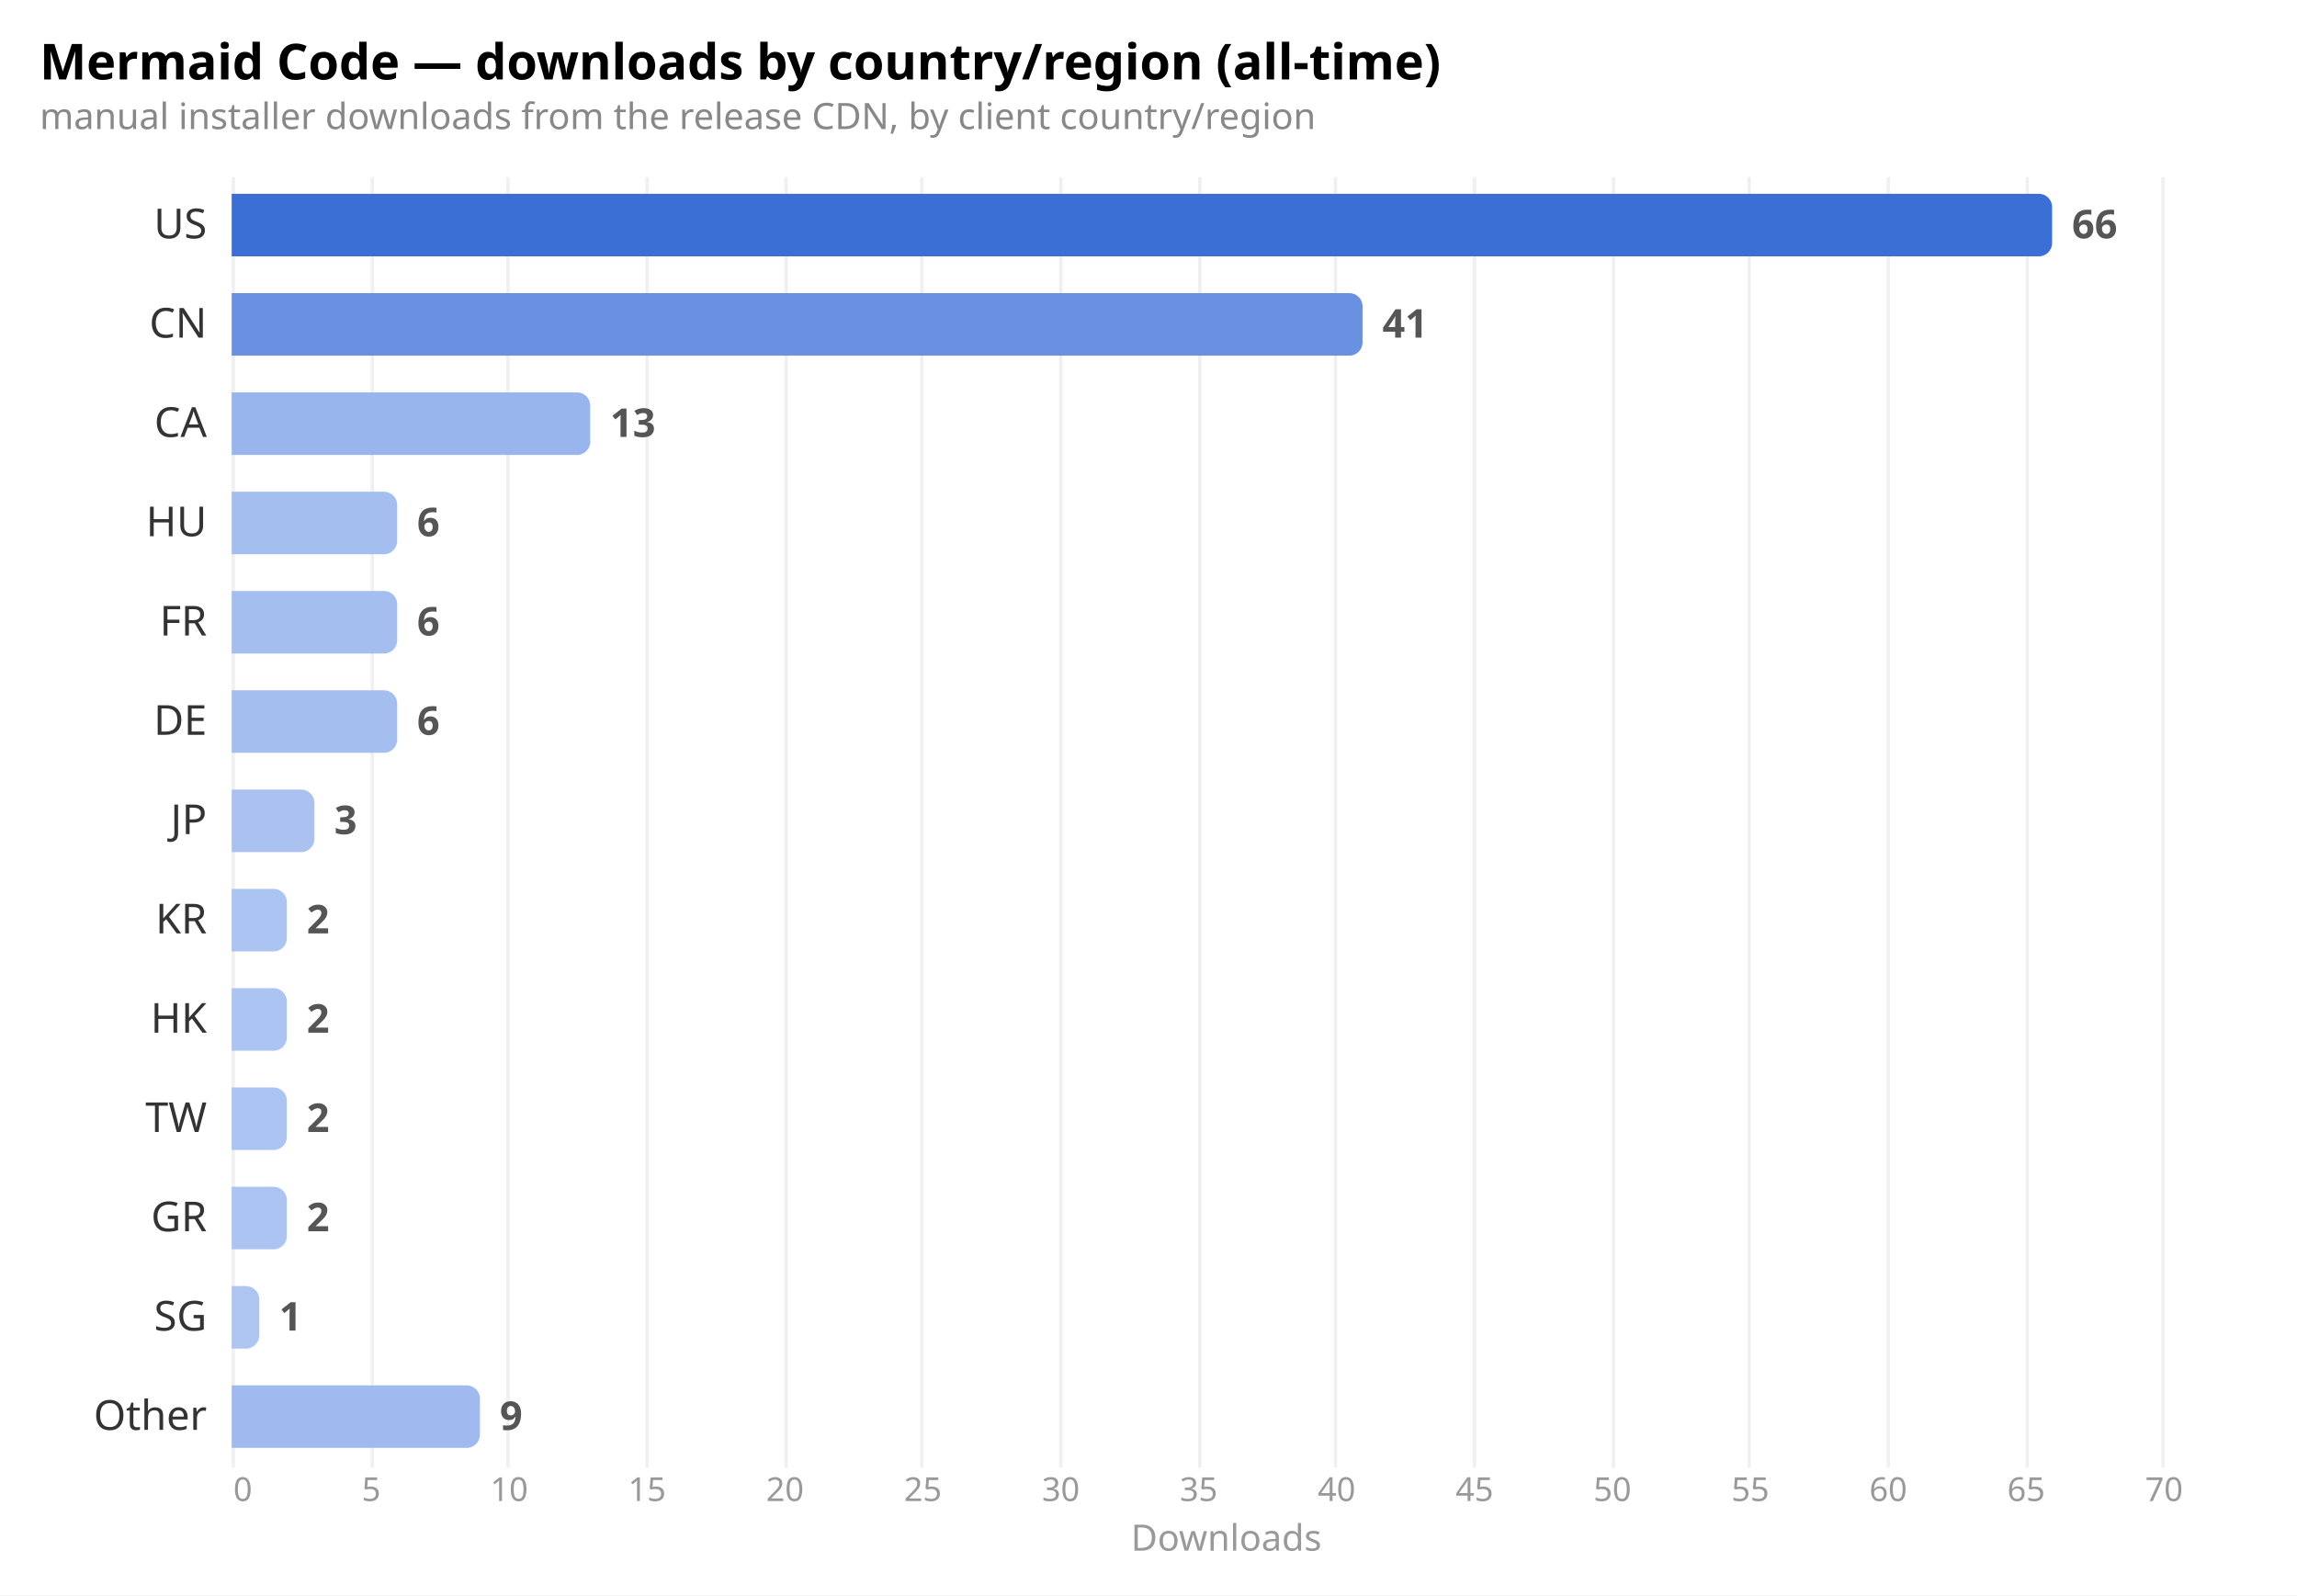
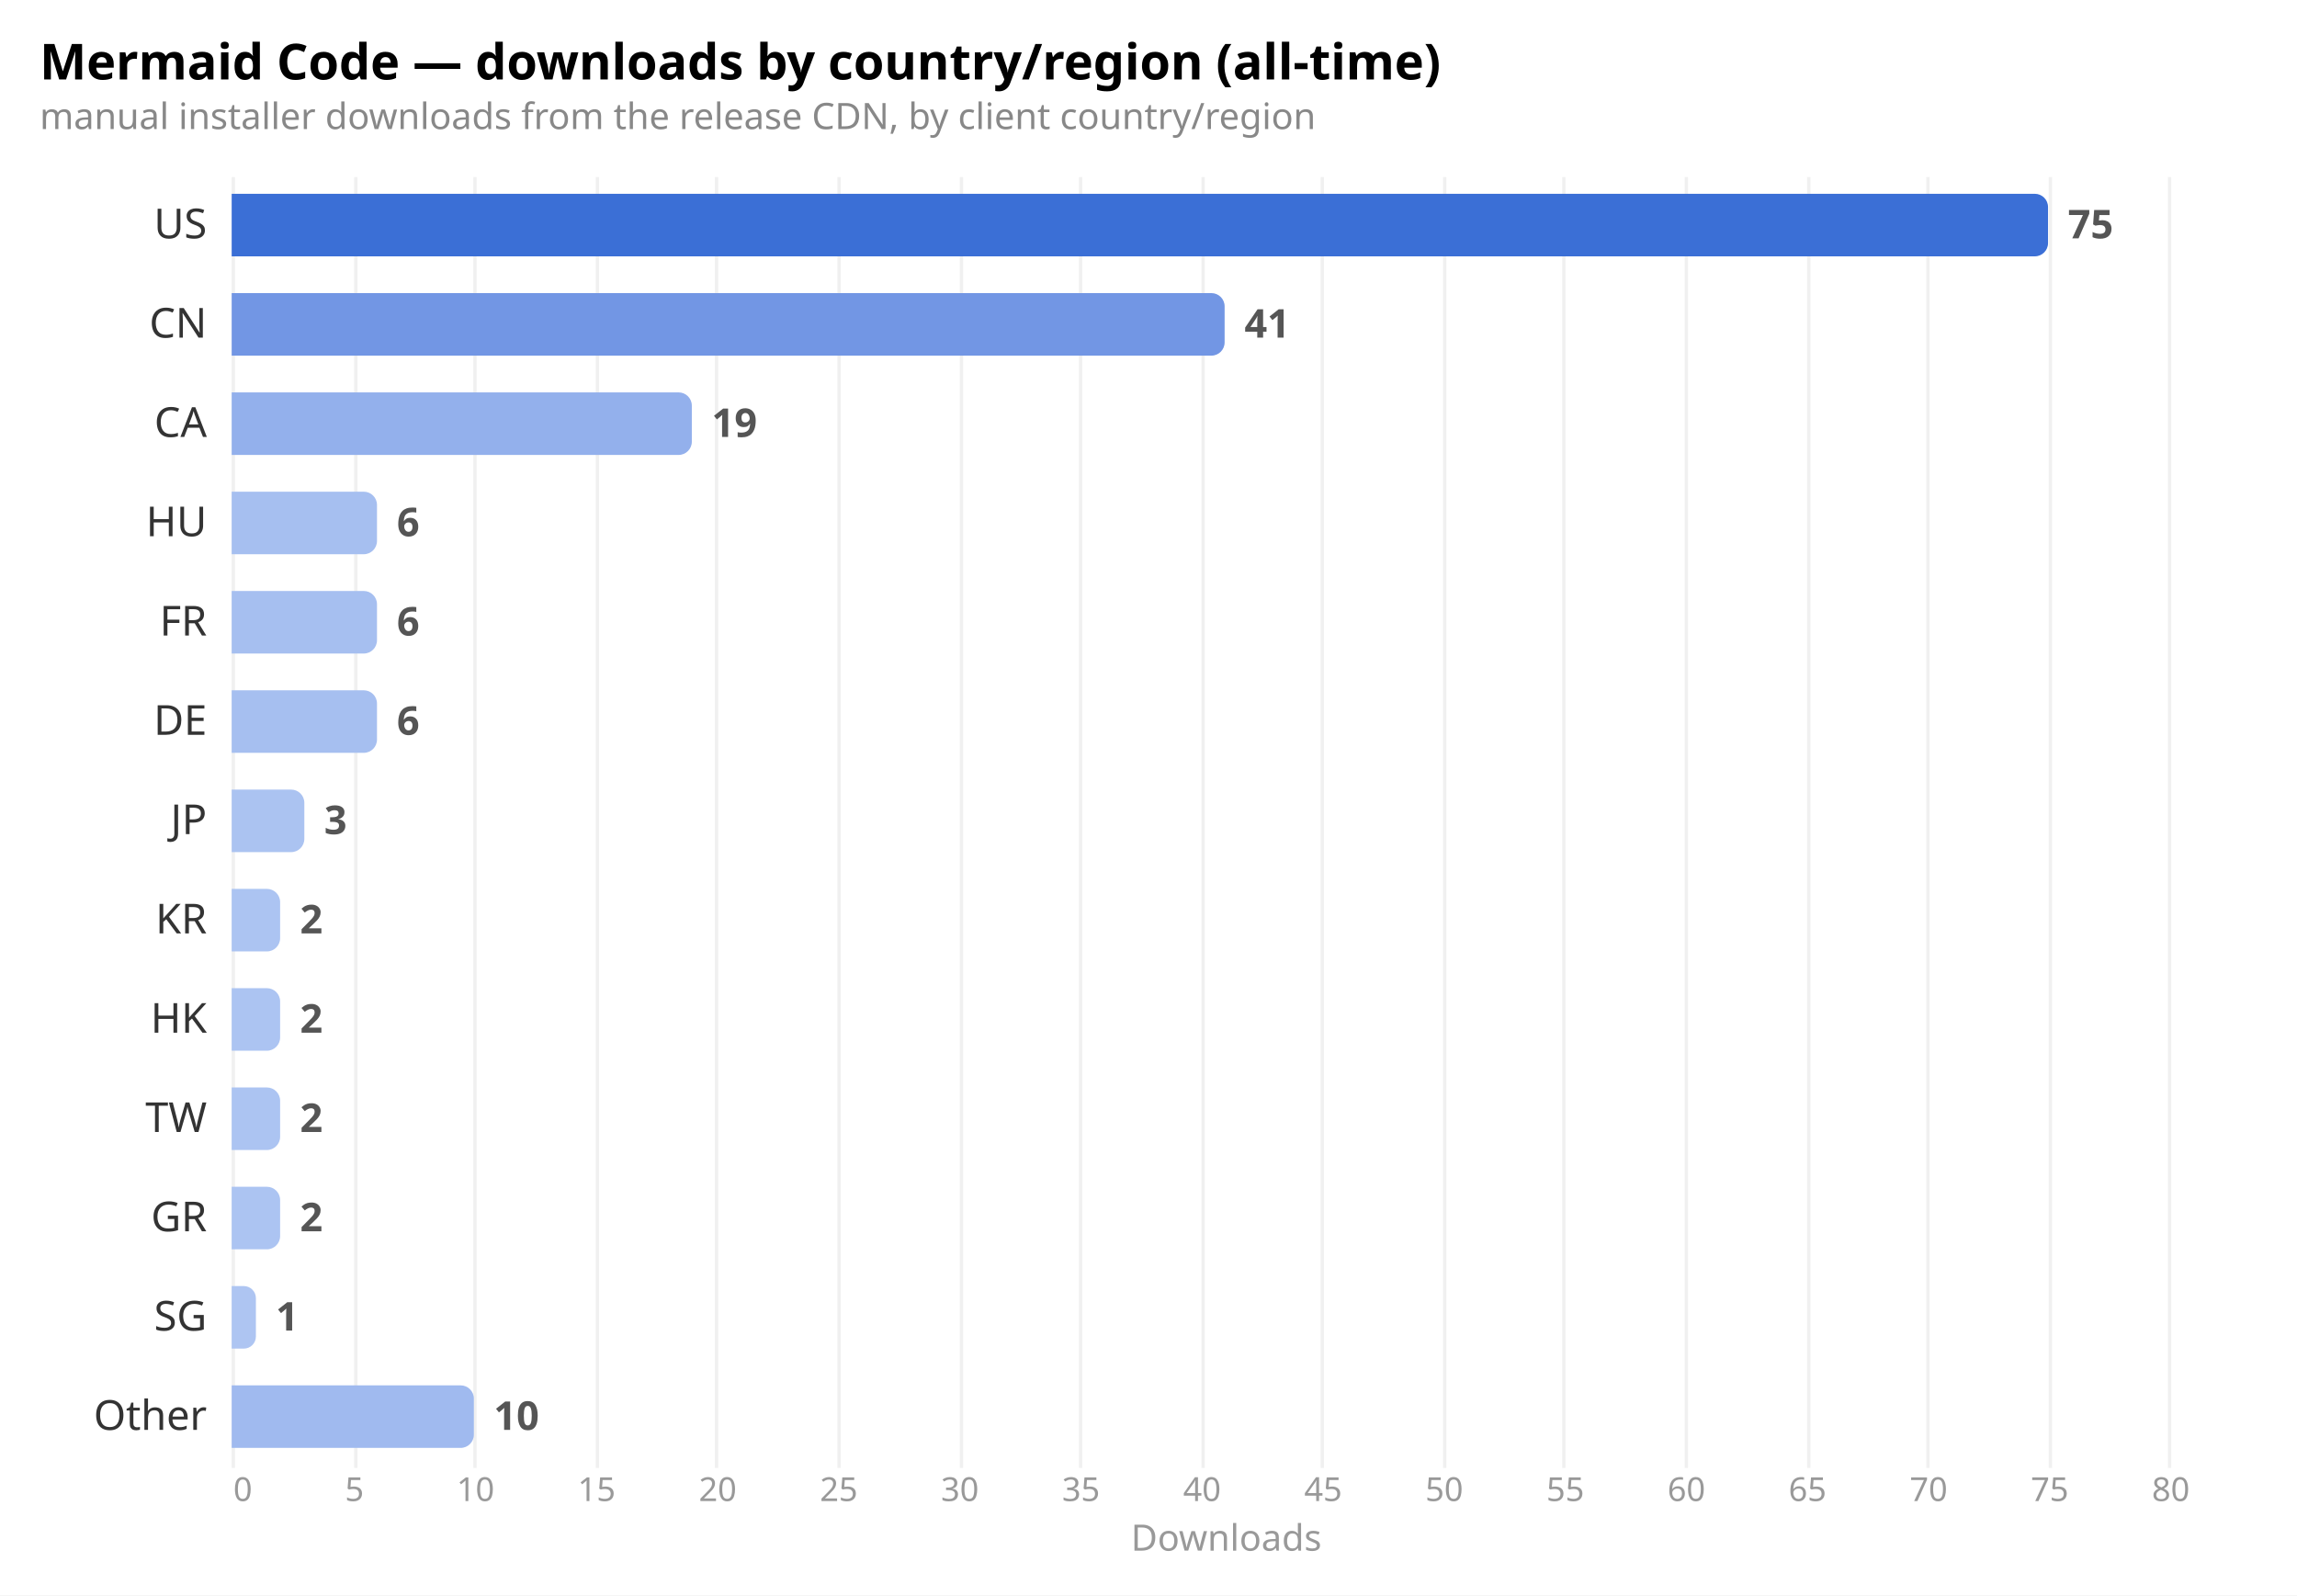
<svg xmlns="http://www.w3.org/2000/svg" version="1.1" class="marks" width="694" height="482" viewBox="0 0 694 482">
  <rect width="694" height="482" fill="white" />
  <g fill="none" stroke-miterlimit="4" transform="translate(70,53)">
    <g class="mark-group role-frame root" role="graphics-object" aria-roledescription="group mark container">
      <g transform="translate(0,0)">
        <path class="background" aria-hidden="true" d="M0,0h600v390h-600Z" />
        <g>
          <g class="mark-group role-axis" aria-hidden="true">
            <g transform="translate(0.5,390.5)">
              <path class="background" aria-hidden="true" d="M0,0h0v0h0Z" pointer-events="none" />
              <g>
                <g class="mark-rule role-axis-grid" pointer-events="none">
                  <line transform="translate(0,0)" x2="0" y2="-390" stroke="#f0f0f0" stroke-width="1" opacity="1" />
-                   <line transform="translate(42,0)" x2="0" y2="-390" stroke="#f0f0f0" stroke-width="1" opacity="1" />
-                   <line transform="translate(83,0)" x2="0" y2="-390" stroke="#f0f0f0" stroke-width="1" opacity="1" />
-                   <line transform="translate(125,0)" x2="0" y2="-390" stroke="#f0f0f0" stroke-width="1" opacity="1" />
-                   <line transform="translate(167,0)" x2="0" y2="-390" stroke="#f0f0f0" stroke-width="1" opacity="1" />
-                   <line transform="translate(208,0)" x2="0" y2="-390" stroke="#f0f0f0" stroke-width="1" opacity="1" />
-                   <line transform="translate(250,0)" x2="0" y2="-390" stroke="#f0f0f0" stroke-width="1" opacity="1" />
-                   <line transform="translate(292,0)" x2="0" y2="-390" stroke="#f0f0f0" stroke-width="1" opacity="1" />
-                   <line transform="translate(333,0)" x2="0" y2="-390" stroke="#f0f0f0" stroke-width="1" opacity="1" />
-                   <line transform="translate(375,0)" x2="0" y2="-390" stroke="#f0f0f0" stroke-width="1" opacity="1" />
-                   <line transform="translate(417,0)" x2="0" y2="-390" stroke="#f0f0f0" stroke-width="1" opacity="1" />
-                   <line transform="translate(458,0)" x2="0" y2="-390" stroke="#f0f0f0" stroke-width="1" opacity="1" />
-                   <line transform="translate(500,0)" x2="0" y2="-390" stroke="#f0f0f0" stroke-width="1" opacity="1" />
-                   <line transform="translate(542,0)" x2="0" y2="-390" stroke="#f0f0f0" stroke-width="1" opacity="1" />
-                   <line transform="translate(583,0)" x2="0" y2="-390" stroke="#f0f0f0" stroke-width="1" opacity="1" />
+                   <line transform="translate(37,0)" x2="0" y2="-390" stroke="#f0f0f0" stroke-width="1" opacity="1" />
+                   <line transform="translate(73,0)" x2="0" y2="-390" stroke="#f0f0f0" stroke-width="1" opacity="1" />
+                   <line transform="translate(110,0)" x2="0" y2="-390" stroke="#f0f0f0" stroke-width="1" opacity="1" />
+                   <line transform="translate(146,0)" x2="0" y2="-390" stroke="#f0f0f0" stroke-width="1" opacity="1" />
+                   <line transform="translate(183,0)" x2="0" y2="-390" stroke="#f0f0f0" stroke-width="1" opacity="1" />
+                   <line transform="translate(220,0)" x2="0" y2="-390" stroke="#f0f0f0" stroke-width="1" opacity="1" />
+                   <line transform="translate(256,0)" x2="0" y2="-390" stroke="#f0f0f0" stroke-width="1" opacity="1" />
+                   <line transform="translate(293,0)" x2="0" y2="-390" stroke="#f0f0f0" stroke-width="1" opacity="1" />
+                   <line transform="translate(329,0)" x2="0" y2="-390" stroke="#f0f0f0" stroke-width="1" opacity="1" />
+                   <line transform="translate(366,0)" x2="0" y2="-390" stroke="#f0f0f0" stroke-width="1" opacity="1" />
+                   <line transform="translate(402,0)" x2="0" y2="-390" stroke="#f0f0f0" stroke-width="1" opacity="1" />
+                   <line transform="translate(439,0)" x2="0" y2="-390" stroke="#f0f0f0" stroke-width="1" opacity="1" />
+                   <line transform="translate(476,0)" x2="0" y2="-390" stroke="#f0f0f0" stroke-width="1" opacity="1" />
+                   <line transform="translate(512,0)" x2="0" y2="-390" stroke="#f0f0f0" stroke-width="1" opacity="1" />
+                   <line transform="translate(549,0)" x2="0" y2="-390" stroke="#f0f0f0" stroke-width="1" opacity="1" />
+                   <line transform="translate(585,0)" x2="0" y2="-390" stroke="#f0f0f0" stroke-width="1" opacity="1" />
                </g>
              </g>
              <path class="foreground" aria-hidden="true" d="" pointer-events="none" display="none" />
            </g>
          </g>
-           <g class="mark-group role-axis" role="graphics-symbol" aria-roledescription="axis" aria-label="X-axis titled 'Downloads' for a linear scale with values from 0 to 72">
+           <g class="mark-group role-axis" role="graphics-symbol" aria-roledescription="axis" aria-label="X-axis titled 'Downloads' for a linear scale with values from 0 to 82">
            <g transform="translate(0.5,390.5)">
              <path class="background" aria-hidden="true" d="M0,0h0v0h0Z" pointer-events="none" />
              <g>
                <g class="mark-text role-axis-label" pointer-events="none">
                  <text text-anchor="start" transform="translate(0,10)" font-family="sans-serif" font-size="10px" fill="#999" opacity="1">0</text>
-                   <text text-anchor="middle" transform="translate(41.66667,10)" font-family="sans-serif" font-size="10px" fill="#999" opacity="1">5</text>
-                   <text text-anchor="middle" transform="translate(83.33333,10)" font-family="sans-serif" font-size="10px" fill="#999" opacity="1">10</text>
-                   <text text-anchor="middle" transform="translate(125,10)" font-family="sans-serif" font-size="10px" fill="#999" opacity="1">15</text>
-                   <text text-anchor="middle" transform="translate(166.6667,10)" font-family="sans-serif" font-size="10px" fill="#999" opacity="1">20</text>
-                   <text text-anchor="middle" transform="translate(208.3333,10)" font-family="sans-serif" font-size="10px" fill="#999" opacity="1">25</text>
-                   <text text-anchor="middle" transform="translate(250,10)" font-family="sans-serif" font-size="10px" fill="#999" opacity="1">30</text>
-                   <text text-anchor="middle" transform="translate(291.6667,10)" font-family="sans-serif" font-size="10px" fill="#999" opacity="1">35</text>
-                   <text text-anchor="middle" transform="translate(333.3333,10)" font-family="sans-serif" font-size="10px" fill="#999" opacity="1">40</text>
-                   <text text-anchor="middle" transform="translate(375,10)" font-family="sans-serif" font-size="10px" fill="#999" opacity="1">45</text>
-                   <text text-anchor="middle" transform="translate(416.6667,10)" font-family="sans-serif" font-size="10px" fill="#999" opacity="1">50</text>
-                   <text text-anchor="middle" transform="translate(458.3333,10)" font-family="sans-serif" font-size="10px" fill="#999" opacity="1">55</text>
-                   <text text-anchor="middle" transform="translate(500,10)" font-family="sans-serif" font-size="10px" fill="#999" opacity="1">60</text>
-                   <text text-anchor="middle" transform="translate(541.6667,10)" font-family="sans-serif" font-size="10px" fill="#999" opacity="1">65</text>
-                   <text text-anchor="middle" transform="translate(583.3333,10)" font-family="sans-serif" font-size="10px" fill="#999" opacity="1">70</text>
+                   <text text-anchor="middle" transform="translate(36.58537,10)" font-family="sans-serif" font-size="10px" fill="#999" opacity="1">5</text>
+                   <text text-anchor="middle" transform="translate(73.17073,10)" font-family="sans-serif" font-size="10px" fill="#999" opacity="1">10</text>
+                   <text text-anchor="middle" transform="translate(109.7561,10)" font-family="sans-serif" font-size="10px" fill="#999" opacity="1">15</text>
+                   <text text-anchor="middle" transform="translate(146.3415,10)" font-family="sans-serif" font-size="10px" fill="#999" opacity="1">20</text>
+                   <text text-anchor="middle" transform="translate(182.9268,10)" font-family="sans-serif" font-size="10px" fill="#999" opacity="1">25</text>
+                   <text text-anchor="middle" transform="translate(219.5122,10)" font-family="sans-serif" font-size="10px" fill="#999" opacity="1">30</text>
+                   <text text-anchor="middle" transform="translate(256.0976,10)" font-family="sans-serif" font-size="10px" fill="#999" opacity="1">35</text>
+                   <text text-anchor="middle" transform="translate(292.6829,10)" font-family="sans-serif" font-size="10px" fill="#999" opacity="1">40</text>
+                   <text text-anchor="middle" transform="translate(329.2683,10)" font-family="sans-serif" font-size="10px" fill="#999" opacity="1">45</text>
+                   <text text-anchor="middle" transform="translate(365.8537,10)" font-family="sans-serif" font-size="10px" fill="#999" opacity="1">50</text>
+                   <text text-anchor="middle" transform="translate(402.439,10)" font-family="sans-serif" font-size="10px" fill="#999" opacity="1">55</text>
+                   <text text-anchor="middle" transform="translate(439.0244,10)" font-family="sans-serif" font-size="10px" fill="#999" opacity="1">60</text>
+                   <text text-anchor="middle" transform="translate(475.6098,10)" font-family="sans-serif" font-size="10px" fill="#999" opacity="1">65</text>
+                   <text text-anchor="middle" transform="translate(512.1951,10)" font-family="sans-serif" font-size="10px" fill="#999" opacity="1">70</text>
+                   <text text-anchor="middle" transform="translate(548.7805,10)" font-family="sans-serif" font-size="10px" fill="#999" opacity="1">75</text>
+                   <text text-anchor="middle" transform="translate(585.3659,10)" font-family="sans-serif" font-size="10px" fill="#999" opacity="1">80</text>
                </g>
                <g class="mark-text role-axis-title" pointer-events="none">
                  <text text-anchor="middle" transform="translate(300,25)" font-family="sans-serif" font-size="11px" font-weight="500" fill="#999" opacity="1">Downloads</text>
                </g>
              </g>
              <path class="foreground" aria-hidden="true" d="" pointer-events="none" display="none" />
            </g>
          </g>
          <g class="mark-group role-axis" role="graphics-symbol" aria-roledescription="axis" aria-label="Y-axis for a discrete scale with 13 values: US, CN, CA, HU, FR, ending with Other">
            <g transform="translate(0.5,0.5)">
              <path class="background" aria-hidden="true" d="M0,0h0v0h0Z" pointer-events="none" />
              <g>
                <g class="mark-text role-axis-label" pointer-events="none">
                  <text text-anchor="end" transform="translate(-8,18.5)" font-family="sans-serif" font-size="12.5px" font-weight="500" fill="#333" opacity="1">US</text>
                  <text text-anchor="end" transform="translate(-8,48.5)" font-family="sans-serif" font-size="12.5px" font-weight="500" fill="#333" opacity="1">CN</text>
                  <text text-anchor="end" transform="translate(-8,78.5)" font-family="sans-serif" font-size="12.5px" font-weight="500" fill="#333" opacity="1">CA</text>
                  <text text-anchor="end" transform="translate(-8,108.5)" font-family="sans-serif" font-size="12.5px" font-weight="500" fill="#333" opacity="1">HU</text>
                  <text text-anchor="end" transform="translate(-8,138.5)" font-family="sans-serif" font-size="12.5px" font-weight="500" fill="#333" opacity="1">FR</text>
                  <text text-anchor="end" transform="translate(-8,168.5)" font-family="sans-serif" font-size="12.5px" font-weight="500" fill="#333" opacity="1">DE</text>
                  <text text-anchor="end" transform="translate(-8,198.5)" font-family="sans-serif" font-size="12.5px" font-weight="500" fill="#333" opacity="1">JP</text>
                  <text text-anchor="end" transform="translate(-8,228.5)" font-family="sans-serif" font-size="12.5px" font-weight="500" fill="#333" opacity="1">KR</text>
                  <text text-anchor="end" transform="translate(-8,258.5)" font-family="sans-serif" font-size="12.5px" font-weight="500" fill="#333" opacity="1">HK</text>
                  <text text-anchor="end" transform="translate(-8,288.5)" font-family="sans-serif" font-size="12.5px" font-weight="500" fill="#333" opacity="1">TW</text>
                  <text text-anchor="end" transform="translate(-8,318.5)" font-family="sans-serif" font-size="12.5px" font-weight="500" fill="#333" opacity="1">GR</text>
                  <text text-anchor="end" transform="translate(-8,348.5)" font-family="sans-serif" font-size="12.5px" font-weight="500" fill="#333" opacity="1">SG</text>
                  <text text-anchor="end" transform="translate(-8,378.5)" font-family="sans-serif" font-size="12.5px" font-weight="500" fill="#333" opacity="1">Other</text>
                </g>
              </g>
              <path class="foreground" aria-hidden="true" d="" pointer-events="none" display="none" />
            </g>
          </g>
          <g class="mark-group role-scope" role="graphics-object" aria-roledescription="group mark container">
            <g transform="translate(0,5.55)">
-               <path class="background" aria-hidden="true" d="M0,0L546,0C548.208,0,550,1.792,550,4L550,14.9C550,17.108,548.208,18.9,546,18.9L0,18.9C0,18.9,0,18.9,0,18.9L0,0C0,0,0,0,0,0Z" />
+               <path class="background" aria-hidden="true" d="M0,0L544.78,0C546.988,0,548.78,1.792,548.78,4L548.78,14.9C548.78,17.108,546.988,18.9,544.78,18.9L0,18.9C0,18.9,0,18.9,0,18.9L0,0C0,0,0,0,0,0Z" />
              <g clip-path="url(#clip1)">
                <g class="mark-group role-scope" role="graphics-object" aria-roledescription="group mark container">
                  <g transform="translate(0,0)">
                    <path class="background" aria-hidden="true" d="M0,0h0v18.9h0Z" />
                    <g>
                      <g class="mark-rect role-mark layer_0_marks" role="graphics-object" aria-roledescription="rect mark container">
-                         <path aria-label="Downloads: 66; country: US; downloads: 66" role="graphics-symbol" aria-roledescription="bar" d="M0,0h550v18.9h-550Z" fill="rgb(59, 111, 214)" />
+                         <path aria-label="Downloads: 75; country: US; downloads: 75" role="graphics-symbol" aria-roledescription="bar" d="M0,0h548.78v18.9h-548.78Z" fill="rgb(59, 111, 214)" />
                      </g>
                    </g>
                    <path class="foreground" aria-hidden="true" d="" display="none" />
                  </g>
                </g>
              </g>
              <path class="foreground" aria-hidden="true" d="" display="none" />
            </g>
            <g transform="translate(0,35.55)">
-               <path class="background" aria-hidden="true" d="M0,0L337.667,0C339.874,0,341.667,1.792,341.667,4L341.667,14.9C341.667,17.108,339.874,18.9,337.667,18.9L0,18.9C0,18.9,0,18.9,0,18.9L0,0C0,0,0,0,0,0Z" />
+               <path class="background" aria-hidden="true" d="M0,0L296,0C298.208,0,300,1.792,300,4L300,14.9C300,17.108,298.208,18.9,296,18.9L0,18.9C0,18.9,0,18.9,0,18.9L0,0C0,0,0,0,0,0Z" />
              <g clip-path="url(#clip2)">
                <g class="mark-group role-scope" role="graphics-object" aria-roledescription="group mark container">
                  <g transform="translate(0,0)">
                    <path class="background" aria-hidden="true" d="M0,0h0v18.9h0Z" />
                    <g>
                      <g class="mark-rect role-mark layer_0_marks" role="graphics-object" aria-roledescription="rect mark container">
-                         <path aria-label="Downloads: 41; country: CN; downloads: 41" role="graphics-symbol" aria-roledescription="bar" d="M0,0h341.667v18.9h-341.667Z" fill="rgb(106, 144, 226)" />
+                         <path aria-label="Downloads: 41; country: CN; downloads: 41" role="graphics-symbol" aria-roledescription="bar" d="M0,0h300v18.9h-300Z" fill="rgb(114, 150, 228)" />
                      </g>
                    </g>
                    <path class="foreground" aria-hidden="true" d="" display="none" />
                  </g>
                </g>
              </g>
              <path class="foreground" aria-hidden="true" d="" display="none" />
            </g>
            <g transform="translate(0,65.55)">
-               <path class="background" aria-hidden="true" d="M0,0L104.333,0C106.541,0,108.333,1.792,108.333,4L108.333,14.9C108.333,17.108,106.541,18.9,104.333,18.9L0,18.9C0,18.9,0,18.9,0,18.9L0,0C0,0,0,0,0,0Z" />
+               <path class="background" aria-hidden="true" d="M0,0L135.024,0C137.232,0,139.024,1.792,139.024,4L139.024,14.9C139.024,17.108,137.232,18.9,135.024,18.9L0,18.9C0,18.9,0,18.9,0,18.9L0,0C0,0,0,0,0,0Z" />
              <g clip-path="url(#clip3)">
                <g class="mark-group role-scope" role="graphics-object" aria-roledescription="group mark container">
                  <g transform="translate(0,0)">
                    <path class="background" aria-hidden="true" d="M0,0h0v18.9h0Z" />
                    <g>
                      <g class="mark-rect role-mark layer_0_marks" role="graphics-object" aria-roledescription="rect mark container">
-                         <path aria-label="Downloads: 13; country: CA; downloads: 13" role="graphics-symbol" aria-roledescription="bar" d="M0,0h108.333v18.9h-108.333Z" fill="rgb(153, 181, 237)" />
+                         <path aria-label="Downloads: 19; country: CA; downloads: 19" role="graphics-symbol" aria-roledescription="bar" d="M0,0h139.024v18.9h-139.024Z" fill="rgb(147, 176, 236)" />
                      </g>
                    </g>
                    <path class="foreground" aria-hidden="true" d="" display="none" />
                  </g>
                </g>
              </g>
              <path class="foreground" aria-hidden="true" d="" display="none" />
            </g>
            <g transform="translate(0,95.55)">
-               <path class="background" aria-hidden="true" d="M0,0L46,0C48.208,0,50,1.792,50,4L50,14.9C50,17.108,48.208,18.9,46,18.9L0,18.9C0,18.9,0,18.9,0,18.9L0,0C0,0,0,0,0,0Z" />
+               <path class="background" aria-hidden="true" d="M0,0L39.902,0C42.11,0,43.902,1.792,43.902,4L43.902,14.9C43.902,17.108,42.11,18.9,39.902,18.9L0,18.9C0,18.9,0,18.9,0,18.9L0,0C0,0,0,0,0,0Z" />
              <g clip-path="url(#clip4)">
                <g class="mark-group role-scope" role="graphics-object" aria-roledescription="group mark container">
                  <g transform="translate(0,0)">
                    <path class="background" aria-hidden="true" d="M0,0h0v18.9h0Z" />
                    <g>
                      <g class="mark-rect role-mark layer_0_marks" role="graphics-object" aria-roledescription="rect mark container">
-                         <path aria-label="Downloads: 6; country: HU; downloads: 6" role="graphics-symbol" aria-roledescription="bar" d="M0,0h50v18.9h-50Z" fill="rgb(165, 190, 240)" />
+                         <path aria-label="Downloads: 6; country: HU; downloads: 6" role="graphics-symbol" aria-roledescription="bar" d="M0,0h43.902v18.9h-43.902Z" fill="rgb(166, 191, 240)" />
                      </g>
                    </g>
                    <path class="foreground" aria-hidden="true" d="" display="none" />
                  </g>
                </g>
              </g>
              <path class="foreground" aria-hidden="true" d="" display="none" />
            </g>
            <g transform="translate(0,125.55)">
-               <path class="background" aria-hidden="true" d="M0,0L46,0C48.208,0,50,1.792,50,4L50,14.9C50,17.108,48.208,18.9,46,18.9L0,18.9C0,18.9,0,18.9,0,18.9L0,0C0,0,0,0,0,0Z" />
+               <path class="background" aria-hidden="true" d="M0,0L39.902,0C42.11,0,43.902,1.792,43.902,4L43.902,14.9C43.902,17.108,42.11,18.9,39.902,18.9L0,18.9C0,18.9,0,18.9,0,18.9L0,0C0,0,0,0,0,0Z" />
              <g clip-path="url(#clip5)">
                <g class="mark-group role-scope" role="graphics-object" aria-roledescription="group mark container">
                  <g transform="translate(0,0)">
                    <path class="background" aria-hidden="true" d="M0,0h0v18.9h0Z" />
                    <g>
                      <g class="mark-rect role-mark layer_0_marks" role="graphics-object" aria-roledescription="rect mark container">
-                         <path aria-label="Downloads: 6; country: FR; downloads: 6" role="graphics-symbol" aria-roledescription="bar" d="M0,0h50v18.9h-50Z" fill="rgb(165, 190, 240)" />
+                         <path aria-label="Downloads: 6; country: FR; downloads: 6" role="graphics-symbol" aria-roledescription="bar" d="M0,0h43.902v18.9h-43.902Z" fill="rgb(166, 191, 240)" />
                      </g>
                    </g>
                    <path class="foreground" aria-hidden="true" d="" display="none" />
                  </g>
                </g>
              </g>
              <path class="foreground" aria-hidden="true" d="" display="none" />
            </g>
            <g transform="translate(0,155.55)">
-               <path class="background" aria-hidden="true" d="M0,0L46,0C48.208,0,50,1.792,50,4L50,14.9C50,17.108,48.208,18.9,46,18.9L0,18.9C0,18.9,0,18.9,0,18.9L0,0C0,0,0,0,0,0Z" />
+               <path class="background" aria-hidden="true" d="M0,0L39.902,0C42.11,0,43.902,1.792,43.902,4L43.902,14.9C43.902,17.108,42.11,18.9,39.902,18.9L0,18.9C0,18.9,0,18.9,0,18.9L0,0C0,0,0,0,0,0Z" />
              <g clip-path="url(#clip6)">
                <g class="mark-group role-scope" role="graphics-object" aria-roledescription="group mark container">
                  <g transform="translate(0,0)">
                    <path class="background" aria-hidden="true" d="M0,0h0v18.9h0Z" />
                    <g>
                      <g class="mark-rect role-mark layer_0_marks" role="graphics-object" aria-roledescription="rect mark container">
-                         <path aria-label="Downloads: 6; country: DE; downloads: 6" role="graphics-symbol" aria-roledescription="bar" d="M0,0h50v18.9h-50Z" fill="rgb(165, 190, 240)" />
+                         <path aria-label="Downloads: 6; country: DE; downloads: 6" role="graphics-symbol" aria-roledescription="bar" d="M0,0h43.902v18.9h-43.902Z" fill="rgb(166, 191, 240)" />
                      </g>
                    </g>
                    <path class="foreground" aria-hidden="true" d="" display="none" />
                  </g>
                </g>
              </g>
              <path class="foreground" aria-hidden="true" d="" display="none" />
            </g>
            <g transform="translate(0,185.55)">
-               <path class="background" aria-hidden="true" d="M0,0L21,0C23.208,0,25,1.792,25,4L25,14.9C25,17.108,23.208,18.9,21,18.9L0,18.9C0,18.9,0,18.9,0,18.9L0,0C0,0,0,0,0,0Z" />
+               <path class="background" aria-hidden="true" d="M0,0L17.951,0C20.159,0,21.951,1.792,21.951,4L21.951,14.9C21.951,17.108,20.159,18.9,17.951,18.9L0,18.9C0,18.9,0,18.9,0,18.9L0,0C0,0,0,0,0,0Z" />
              <g clip-path="url(#clip7)">
                <g class="mark-group role-scope" role="graphics-object" aria-roledescription="group mark container">
                  <g transform="translate(0,0)">
                    <path class="background" aria-hidden="true" d="M0,0h0v18.9h0Z" />
                    <g>
                      <g class="mark-rect role-mark layer_0_marks" role="graphics-object" aria-roledescription="rect mark container">
-                         <path aria-label="Downloads: 3; country: JP; downloads: 3" role="graphics-symbol" aria-roledescription="bar" d="M0,0h25v18.9h-25Z" fill="rgb(171, 194, 241)" />
+                         <path aria-label="Downloads: 3; country: JP; downloads: 3" role="graphics-symbol" aria-roledescription="bar" d="M0,0h21.951v18.9h-21.951Z" fill="rgb(171, 195, 241)" />
                      </g>
                    </g>
                    <path class="foreground" aria-hidden="true" d="" display="none" />
                  </g>
                </g>
              </g>
              <path class="foreground" aria-hidden="true" d="" display="none" />
            </g>
            <g transform="translate(0,215.55)">
-               <path class="background" aria-hidden="true" d="M0,0L12.667,0C14.874,0,16.667,1.792,16.667,4L16.667,14.9C16.667,17.108,14.874,18.9,12.667,18.9L0,18.9C0,18.9,0,18.9,0,18.9L0,0C0,0,0,0,0,0Z" />
+               <path class="background" aria-hidden="true" d="M0,0L10.634,0C12.842,0,14.634,1.792,14.634,4L14.634,14.9C14.634,17.108,12.842,18.9,10.634,18.9L0,18.9C0,18.9,0,18.9,0,18.9L0,0C0,0,0,0,0,0Z" />
              <g clip-path="url(#clip8)">
                <g class="mark-group role-scope" role="graphics-object" aria-roledescription="group mark container">
                  <g transform="translate(0,0)">
                    <path class="background" aria-hidden="true" d="M0,0h0v18.9h0Z" />
                    <g>
                      <g class="mark-rect role-mark layer_0_marks" role="graphics-object" aria-roledescription="rect mark container">
-                         <path aria-label="Downloads: 2; country: KR; downloads: 2" role="graphics-symbol" aria-roledescription="bar" d="M0,0h16.667v18.9h-16.667Z" fill="rgb(172, 196, 242)" />
+                         <path aria-label="Downloads: 2; country: KR; downloads: 2" role="graphics-symbol" aria-roledescription="bar" d="M0,0h14.634v18.9h-14.634Z" fill="rgb(172, 196, 242)" />
                      </g>
                    </g>
                    <path class="foreground" aria-hidden="true" d="" display="none" />
                  </g>
                </g>
              </g>
              <path class="foreground" aria-hidden="true" d="" display="none" />
            </g>
            <g transform="translate(0,245.55)">
-               <path class="background" aria-hidden="true" d="M0,0L12.667,0C14.874,0,16.667,1.792,16.667,4L16.667,14.9C16.667,17.108,14.874,18.9,12.667,18.9L0,18.9C0,18.9,0,18.9,0,18.9L0,0C0,0,0,0,0,0Z" />
+               <path class="background" aria-hidden="true" d="M0,0L10.634,0C12.842,0,14.634,1.792,14.634,4L14.634,14.9C14.634,17.108,12.842,18.9,10.634,18.9L0,18.9C0,18.9,0,18.9,0,18.9L0,0C0,0,0,0,0,0Z" />
              <g clip-path="url(#clip9)">
                <g class="mark-group role-scope" role="graphics-object" aria-roledescription="group mark container">
                  <g transform="translate(0,0)">
                    <path class="background" aria-hidden="true" d="M0,0h0v18.9h0Z" />
                    <g>
                      <g class="mark-rect role-mark layer_0_marks" role="graphics-object" aria-roledescription="rect mark container">
-                         <path aria-label="Downloads: 2; country: HK; downloads: 2" role="graphics-symbol" aria-roledescription="bar" d="M0,0h16.667v18.9h-16.667Z" fill="rgb(172, 196, 242)" />
+                         <path aria-label="Downloads: 2; country: HK; downloads: 2" role="graphics-symbol" aria-roledescription="bar" d="M0,0h14.634v18.9h-14.634Z" fill="rgb(172, 196, 242)" />
                      </g>
                    </g>
                    <path class="foreground" aria-hidden="true" d="" display="none" />
                  </g>
                </g>
              </g>
              <path class="foreground" aria-hidden="true" d="" display="none" />
            </g>
            <g transform="translate(0,275.55)">
-               <path class="background" aria-hidden="true" d="M0,0L12.667,0C14.874,0,16.667,1.792,16.667,4L16.667,14.9C16.667,17.108,14.874,18.9,12.667,18.9L0,18.9C0,18.9,0,18.9,0,18.9L0,0C0,0,0,0,0,0Z" />
+               <path class="background" aria-hidden="true" d="M0,0L10.634,0C12.842,0,14.634,1.792,14.634,4L14.634,14.9C14.634,17.108,12.842,18.9,10.634,18.9L0,18.9C0,18.9,0,18.9,0,18.9L0,0C0,0,0,0,0,0Z" />
              <g clip-path="url(#clip10)">
                <g class="mark-group role-scope" role="graphics-object" aria-roledescription="group mark container">
                  <g transform="translate(0,0)">
                    <path class="background" aria-hidden="true" d="M0,0h0v18.9h0Z" />
                    <g>
                      <g class="mark-rect role-mark layer_0_marks" role="graphics-object" aria-roledescription="rect mark container">
-                         <path aria-label="Downloads: 2; country: TW; downloads: 2" role="graphics-symbol" aria-roledescription="bar" d="M0,0h16.667v18.9h-16.667Z" fill="rgb(172, 196, 242)" />
+                         <path aria-label="Downloads: 2; country: TW; downloads: 2" role="graphics-symbol" aria-roledescription="bar" d="M0,0h14.634v18.9h-14.634Z" fill="rgb(172, 196, 242)" />
                      </g>
                    </g>
                    <path class="foreground" aria-hidden="true" d="" display="none" />
                  </g>
                </g>
              </g>
              <path class="foreground" aria-hidden="true" d="" display="none" />
            </g>
            <g transform="translate(0,305.55)">
-               <path class="background" aria-hidden="true" d="M0,0L12.667,0C14.874,0,16.667,1.792,16.667,4L16.667,14.9C16.667,17.108,14.874,18.9,12.667,18.9L0,18.9C0,18.9,0,18.9,0,18.9L0,0C0,0,0,0,0,0Z" />
+               <path class="background" aria-hidden="true" d="M0,0L10.634,0C12.842,0,14.634,1.792,14.634,4L14.634,14.9C14.634,17.108,12.842,18.9,10.634,18.9L0,18.9C0,18.9,0,18.9,0,18.9L0,0C0,0,0,0,0,0Z" />
              <g clip-path="url(#clip11)">
                <g class="mark-group role-scope" role="graphics-object" aria-roledescription="group mark container">
                  <g transform="translate(0,0)">
                    <path class="background" aria-hidden="true" d="M0,0h0v18.9h0Z" />
                    <g>
                      <g class="mark-rect role-mark layer_0_marks" role="graphics-object" aria-roledescription="rect mark container">
-                         <path aria-label="Downloads: 2; country: GR; downloads: 2" role="graphics-symbol" aria-roledescription="bar" d="M0,0h16.667v18.9h-16.667Z" fill="rgb(172, 196, 242)" />
+                         <path aria-label="Downloads: 2; country: GR; downloads: 2" role="graphics-symbol" aria-roledescription="bar" d="M0,0h14.634v18.9h-14.634Z" fill="rgb(172, 196, 242)" />
                      </g>
                    </g>
                    <path class="foreground" aria-hidden="true" d="" display="none" />
                  </g>
                </g>
              </g>
              <path class="foreground" aria-hidden="true" d="" display="none" />
            </g>
            <g transform="translate(0,335.55)">
-               <path class="background" aria-hidden="true" d="M0,0L4.333,0C6.541,0,8.333,1.792,8.333,4L8.333,14.9C8.333,17.108,6.541,18.9,4.333,18.9L0,18.9C0,18.9,0,18.9,0,18.9L0,0C0,0,0,0,0,0Z" />
+               <path class="background" aria-hidden="true" d="M0,0L3.659,0C5.678,0,7.317,1.639,7.317,3.659L7.317,15.241C7.317,17.261,5.678,18.9,3.659,18.9L0,18.9C0,18.9,0,18.9,0,18.9L0,0C0,0,0,0,0,0Z" />
              <g clip-path="url(#clip12)">
                <g class="mark-group role-scope" role="graphics-object" aria-roledescription="group mark container">
                  <g transform="translate(0,0)">
                    <path class="background" aria-hidden="true" d="M0,0h0v18.9h0Z" />
                    <g>
                      <g class="mark-rect role-mark layer_0_marks" role="graphics-object" aria-roledescription="rect mark container">
-                         <path aria-label="Downloads: 1; country: SG; downloads: 1" role="graphics-symbol" aria-roledescription="bar" d="M0,0h8.333v18.9h-8.333Z" fill="rgb(174, 197, 242)" />
+                         <path aria-label="Downloads: 1; country: SG; downloads: 1" role="graphics-symbol" aria-roledescription="bar" d="M0,0h7.317v18.9h-7.317Z" fill="rgb(174, 197, 242)" />
                      </g>
                    </g>
                    <path class="foreground" aria-hidden="true" d="" display="none" />
                  </g>
                </g>
              </g>
              <path class="foreground" aria-hidden="true" d="" display="none" />
            </g>
            <g transform="translate(0,365.55)">
-               <path class="background" aria-hidden="true" d="M0,0L71,0C73.208,0,75,1.792,75,4L75,14.9C75,17.108,73.208,18.9,71,18.9L0,18.9C0,18.9,0,18.9,0,18.9L0,0C0,0,0,0,0,0Z" />
+               <path class="background" aria-hidden="true" d="M0,0L69.171,0C71.378,0,73.171,1.792,73.171,4L73.171,14.9C73.171,17.108,71.378,18.9,69.171,18.9L0,18.9C0,18.9,0,18.9,0,18.9L0,0C0,0,0,0,0,0Z" />
              <g clip-path="url(#clip13)">
                <g class="mark-group role-scope" role="graphics-object" aria-roledescription="group mark container">
                  <g transform="translate(0,0)">
                    <path class="background" aria-hidden="true" d="M0,0h0v18.9h0Z" />
                    <g>
                      <g class="mark-rect role-mark layer_0_marks" role="graphics-object" aria-roledescription="rect mark container">
-                         <path aria-label="Downloads: 9; country: Other; downloads: 9" role="graphics-symbol" aria-roledescription="bar" d="M0,0h75v18.9h-75Z" fill="rgb(160, 186, 239)" />
+                         <path aria-label="Downloads: 10; country: Other; downloads: 10" role="graphics-symbol" aria-roledescription="bar" d="M0,0h73.171v18.9h-73.171Z" fill="rgb(160, 186, 239)" />
                      </g>
                    </g>
                    <path class="foreground" aria-hidden="true" d="" display="none" />
                  </g>
                </g>
              </g>
              <path class="foreground" aria-hidden="true" d="" display="none" />
            </g>
          </g>
          <g class="mark-text role-mark layer_1_marks" role="graphics-object" aria-roledescription="text mark container">
-             <text aria-label="Downloads: 66; country: US; downloads: 66" role="graphics-symbol" aria-roledescription="text mark" text-anchor="start" transform="translate(556,19)" font-family="sans-serif" font-size="12px" font-weight="600" fill="#555">66</text>
-             <text aria-label="Downloads: 41; country: CN; downloads: 41" role="graphics-symbol" aria-roledescription="text mark" text-anchor="start" transform="translate(347.6667,49)" font-family="sans-serif" font-size="12px" font-weight="600" fill="#555">41</text>
-             <text aria-label="Downloads: 13; country: CA; downloads: 13" role="graphics-symbol" aria-roledescription="text mark" text-anchor="start" transform="translate(114.3333,79)" font-family="sans-serif" font-size="12px" font-weight="600" fill="#555">13</text>
-             <text aria-label="Downloads: 6; country: HU; downloads: 6" role="graphics-symbol" aria-roledescription="text mark" text-anchor="start" transform="translate(56,109)" font-family="sans-serif" font-size="12px" font-weight="600" fill="#555">6</text>
-             <text aria-label="Downloads: 6; country: FR; downloads: 6" role="graphics-symbol" aria-roledescription="text mark" text-anchor="start" transform="translate(56,139)" font-family="sans-serif" font-size="12px" font-weight="600" fill="#555">6</text>
-             <text aria-label="Downloads: 6; country: DE; downloads: 6" role="graphics-symbol" aria-roledescription="text mark" text-anchor="start" transform="translate(56,169)" font-family="sans-serif" font-size="12px" font-weight="600" fill="#555">6</text>
-             <text aria-label="Downloads: 3; country: JP; downloads: 3" role="graphics-symbol" aria-roledescription="text mark" text-anchor="start" transform="translate(31,199)" font-family="sans-serif" font-size="12px" font-weight="600" fill="#555">3</text>
-             <text aria-label="Downloads: 2; country: KR; downloads: 2" role="graphics-symbol" aria-roledescription="text mark" text-anchor="start" transform="translate(22.66667,229)" font-family="sans-serif" font-size="12px" font-weight="600" fill="#555">2</text>
-             <text aria-label="Downloads: 2; country: HK; downloads: 2" role="graphics-symbol" aria-roledescription="text mark" text-anchor="start" transform="translate(22.66667,259)" font-family="sans-serif" font-size="12px" font-weight="600" fill="#555">2</text>
-             <text aria-label="Downloads: 2; country: TW; downloads: 2" role="graphics-symbol" aria-roledescription="text mark" text-anchor="start" transform="translate(22.66667,289)" font-family="sans-serif" font-size="12px" font-weight="600" fill="#555">2</text>
-             <text aria-label="Downloads: 2; country: GR; downloads: 2" role="graphics-symbol" aria-roledescription="text mark" text-anchor="start" transform="translate(22.66667,319)" font-family="sans-serif" font-size="12px" font-weight="600" fill="#555">2</text>
-             <text aria-label="Downloads: 1; country: SG; downloads: 1" role="graphics-symbol" aria-roledescription="text mark" text-anchor="start" transform="translate(14.33333,349)" font-family="sans-serif" font-size="12px" font-weight="600" fill="#555">1</text>
-             <text aria-label="Downloads: 9; country: Other; downloads: 9" role="graphics-symbol" aria-roledescription="text mark" text-anchor="start" transform="translate(81,379)" font-family="sans-serif" font-size="12px" font-weight="600" fill="#555">9</text>
+             <text aria-label="Downloads: 75; country: US; downloads: 75" role="graphics-symbol" aria-roledescription="text mark" text-anchor="start" transform="translate(554.7805,19)" font-family="sans-serif" font-size="12px" font-weight="600" fill="#555">75</text>
+             <text aria-label="Downloads: 41; country: CN; downloads: 41" role="graphics-symbol" aria-roledescription="text mark" text-anchor="start" transform="translate(306,49)" font-family="sans-serif" font-size="12px" font-weight="600" fill="#555">41</text>
+             <text aria-label="Downloads: 19; country: CA; downloads: 19" role="graphics-symbol" aria-roledescription="text mark" text-anchor="start" transform="translate(145.0244,79)" font-family="sans-serif" font-size="12px" font-weight="600" fill="#555">19</text>
+             <text aria-label="Downloads: 6; country: HU; downloads: 6" role="graphics-symbol" aria-roledescription="text mark" text-anchor="start" transform="translate(49.90244,109)" font-family="sans-serif" font-size="12px" font-weight="600" fill="#555">6</text>
+             <text aria-label="Downloads: 6; country: FR; downloads: 6" role="graphics-symbol" aria-roledescription="text mark" text-anchor="start" transform="translate(49.90244,139)" font-family="sans-serif" font-size="12px" font-weight="600" fill="#555">6</text>
+             <text aria-label="Downloads: 6; country: DE; downloads: 6" role="graphics-symbol" aria-roledescription="text mark" text-anchor="start" transform="translate(49.90244,169)" font-family="sans-serif" font-size="12px" font-weight="600" fill="#555">6</text>
+             <text aria-label="Downloads: 3; country: JP; downloads: 3" role="graphics-symbol" aria-roledescription="text mark" text-anchor="start" transform="translate(27.95122,199)" font-family="sans-serif" font-size="12px" font-weight="600" fill="#555">3</text>
+             <text aria-label="Downloads: 2; country: KR; downloads: 2" role="graphics-symbol" aria-roledescription="text mark" text-anchor="start" transform="translate(20.63415,229)" font-family="sans-serif" font-size="12px" font-weight="600" fill="#555">2</text>
+             <text aria-label="Downloads: 2; country: HK; downloads: 2" role="graphics-symbol" aria-roledescription="text mark" text-anchor="start" transform="translate(20.63415,259)" font-family="sans-serif" font-size="12px" font-weight="600" fill="#555">2</text>
+             <text aria-label="Downloads: 2; country: TW; downloads: 2" role="graphics-symbol" aria-roledescription="text mark" text-anchor="start" transform="translate(20.63415,289)" font-family="sans-serif" font-size="12px" font-weight="600" fill="#555">2</text>
+             <text aria-label="Downloads: 2; country: GR; downloads: 2" role="graphics-symbol" aria-roledescription="text mark" text-anchor="start" transform="translate(20.63415,319)" font-family="sans-serif" font-size="12px" font-weight="600" fill="#555">2</text>
+             <text aria-label="Downloads: 1; country: SG; downloads: 1" role="graphics-symbol" aria-roledescription="text mark" text-anchor="start" transform="translate(13.31707,349)" font-family="sans-serif" font-size="12px" font-weight="600" fill="#555">1</text>
+             <text aria-label="Downloads: 10; country: Other; downloads: 10" role="graphics-symbol" aria-roledescription="text mark" text-anchor="start" transform="translate(79.17073,379)" font-family="sans-serif" font-size="12px" font-weight="600" fill="#555">10</text>
          </g>
          <g class="mark-group role-title">
            <g transform="translate(-58,-41)">
              <path class="background" aria-hidden="true" d="M0,0h0v0h0Z" pointer-events="none" />
              <g>
                <g class="mark-text role-title-text" role="graphics-symbol" aria-roledescription="title" aria-label="Title text 'Mermaid Code — downloads by country/region (all-time)'" pointer-events="none">
                  <text text-anchor="start" transform="translate(0,12)" font-family="sans-serif" font-size="15px" font-weight="600" fill="#000" opacity="1">Mermaid Code — downloads by country/region (all-time)</text>
                </g>
                <g class="mark-text role-title-subtitle" role="graphics-symbol" aria-roledescription="subtitle" aria-label="Subtitle text 'manual installer downloads from the release CDN, by client country/region'" pointer-events="none">
                  <text text-anchor="start" transform="translate(0,27)" font-family="sans-serif" font-size="11px" fill="#888" opacity="1">manual installer downloads from the release CDN, by client country/region</text>
                </g>
              </g>
              <path class="foreground" aria-hidden="true" d="" pointer-events="none" display="none" />
            </g>
          </g>
        </g>
        <path class="foreground" aria-hidden="true" d="" display="none" />
      </g>
    </g>
  </g>
  <defs>
    <clipPath id="clip1">
-       <path d="M0,0L546,0C548.208,0,550,1.792,550,4L550,14.9C550,17.108,548.208,18.9,546,18.9L0,18.9C0,18.9,0,18.9,0,18.9L0,0C0,0,0,0,0,0Z" />
+       <path d="M0,0L544.78,0C546.988,0,548.78,1.792,548.78,4L548.78,14.9C548.78,17.108,546.988,18.9,544.78,18.9L0,18.9C0,18.9,0,18.9,0,18.9L0,0C0,0,0,0,0,0Z" />
    </clipPath>
    <clipPath id="clip2">
-       <path d="M0,0L337.667,0C339.874,0,341.667,1.792,341.667,4L341.667,14.9C341.667,17.108,339.874,18.9,337.667,18.9L0,18.9C0,18.9,0,18.9,0,18.9L0,0C0,0,0,0,0,0Z" />
+       <path d="M0,0L296,0C298.208,0,300,1.792,300,4L300,14.9C300,17.108,298.208,18.9,296,18.9L0,18.9C0,18.9,0,18.9,0,18.9L0,0C0,0,0,0,0,0Z" />
    </clipPath>
    <clipPath id="clip3">
-       <path d="M0,0L104.333,0C106.541,0,108.333,1.792,108.333,4L108.333,14.9C108.333,17.108,106.541,18.9,104.333,18.9L0,18.9C0,18.9,0,18.9,0,18.9L0,0C0,0,0,0,0,0Z" />
+       <path d="M0,0L135.024,0C137.232,0,139.024,1.792,139.024,4L139.024,14.9C139.024,17.108,137.232,18.9,135.024,18.9L0,18.9C0,18.9,0,18.9,0,18.9L0,0C0,0,0,0,0,0Z" />
    </clipPath>
    <clipPath id="clip4">
-       <path d="M0,0L46,0C48.208,0,50,1.792,50,4L50,14.9C50,17.108,48.208,18.9,46,18.9L0,18.9C0,18.9,0,18.9,0,18.9L0,0C0,0,0,0,0,0Z" />
+       <path d="M0,0L39.902,0C42.11,0,43.902,1.792,43.902,4L43.902,14.9C43.902,17.108,42.11,18.9,39.902,18.9L0,18.9C0,18.9,0,18.9,0,18.9L0,0C0,0,0,0,0,0Z" />
    </clipPath>
    <clipPath id="clip5">
-       <path d="M0,0L46,0C48.208,0,50,1.792,50,4L50,14.9C50,17.108,48.208,18.9,46,18.9L0,18.9C0,18.9,0,18.9,0,18.9L0,0C0,0,0,0,0,0Z" />
+       <path d="M0,0L39.902,0C42.11,0,43.902,1.792,43.902,4L43.902,14.9C43.902,17.108,42.11,18.9,39.902,18.9L0,18.9C0,18.9,0,18.9,0,18.9L0,0C0,0,0,0,0,0Z" />
    </clipPath>
    <clipPath id="clip6">
-       <path d="M0,0L46,0C48.208,0,50,1.792,50,4L50,14.9C50,17.108,48.208,18.9,46,18.9L0,18.9C0,18.9,0,18.9,0,18.9L0,0C0,0,0,0,0,0Z" />
+       <path d="M0,0L39.902,0C42.11,0,43.902,1.792,43.902,4L43.902,14.9C43.902,17.108,42.11,18.9,39.902,18.9L0,18.9C0,18.9,0,18.9,0,18.9L0,0C0,0,0,0,0,0Z" />
    </clipPath>
    <clipPath id="clip7">
-       <path d="M0,0L21,0C23.208,0,25,1.792,25,4L25,14.9C25,17.108,23.208,18.9,21,18.9L0,18.9C0,18.9,0,18.9,0,18.9L0,0C0,0,0,0,0,0Z" />
+       <path d="M0,0L17.951,0C20.159,0,21.951,1.792,21.951,4L21.951,14.9C21.951,17.108,20.159,18.9,17.951,18.9L0,18.9C0,18.9,0,18.9,0,18.9L0,0C0,0,0,0,0,0Z" />
    </clipPath>
    <clipPath id="clip8">
-       <path d="M0,0L12.667,0C14.874,0,16.667,1.792,16.667,4L16.667,14.9C16.667,17.108,14.874,18.9,12.667,18.9L0,18.9C0,18.9,0,18.9,0,18.9L0,0C0,0,0,0,0,0Z" />
+       <path d="M0,0L10.634,0C12.842,0,14.634,1.792,14.634,4L14.634,14.9C14.634,17.108,12.842,18.9,10.634,18.9L0,18.9C0,18.9,0,18.9,0,18.9L0,0C0,0,0,0,0,0Z" />
    </clipPath>
    <clipPath id="clip9">
-       <path d="M0,0L12.667,0C14.874,0,16.667,1.792,16.667,4L16.667,14.9C16.667,17.108,14.874,18.9,12.667,18.9L0,18.9C0,18.9,0,18.9,0,18.9L0,0C0,0,0,0,0,0Z" />
+       <path d="M0,0L10.634,0C12.842,0,14.634,1.792,14.634,4L14.634,14.9C14.634,17.108,12.842,18.9,10.634,18.9L0,18.9C0,18.9,0,18.9,0,18.9L0,0C0,0,0,0,0,0Z" />
    </clipPath>
    <clipPath id="clip10">
-       <path d="M0,0L12.667,0C14.874,0,16.667,1.792,16.667,4L16.667,14.9C16.667,17.108,14.874,18.9,12.667,18.9L0,18.9C0,18.9,0,18.9,0,18.9L0,0C0,0,0,0,0,0Z" />
+       <path d="M0,0L10.634,0C12.842,0,14.634,1.792,14.634,4L14.634,14.9C14.634,17.108,12.842,18.9,10.634,18.9L0,18.9C0,18.9,0,18.9,0,18.9L0,0C0,0,0,0,0,0Z" />
    </clipPath>
    <clipPath id="clip11">
-       <path d="M0,0L12.667,0C14.874,0,16.667,1.792,16.667,4L16.667,14.9C16.667,17.108,14.874,18.9,12.667,18.9L0,18.9C0,18.9,0,18.9,0,18.9L0,0C0,0,0,0,0,0Z" />
+       <path d="M0,0L10.634,0C12.842,0,14.634,1.792,14.634,4L14.634,14.9C14.634,17.108,12.842,18.9,10.634,18.9L0,18.9C0,18.9,0,18.9,0,18.9L0,0C0,0,0,0,0,0Z" />
    </clipPath>
    <clipPath id="clip12">
-       <path d="M0,0L4.333,0C6.541,0,8.333,1.792,8.333,4L8.333,14.9C8.333,17.108,6.541,18.9,4.333,18.9L0,18.9C0,18.9,0,18.9,0,18.9L0,0C0,0,0,0,0,0Z" />
+       <path d="M0,0L3.659,0C5.678,0,7.317,1.639,7.317,3.659L7.317,15.241C7.317,17.261,5.678,18.9,3.659,18.9L0,18.9C0,18.9,0,18.9,0,18.9L0,0C0,0,0,0,0,0Z" />
    </clipPath>
    <clipPath id="clip13">
-       <path d="M0,0L71,0C73.208,0,75,1.792,75,4L75,14.9C75,17.108,73.208,18.9,71,18.9L0,18.9C0,18.9,0,18.9,0,18.9L0,0C0,0,0,0,0,0Z" />
+       <path d="M0,0L69.171,0C71.378,0,73.171,1.792,73.171,4L73.171,14.9C73.171,17.108,71.378,18.9,69.171,18.9L0,18.9C0,18.9,0,18.9,0,18.9L0,0C0,0,0,0,0,0Z" />
    </clipPath>
  </defs>
</svg>
